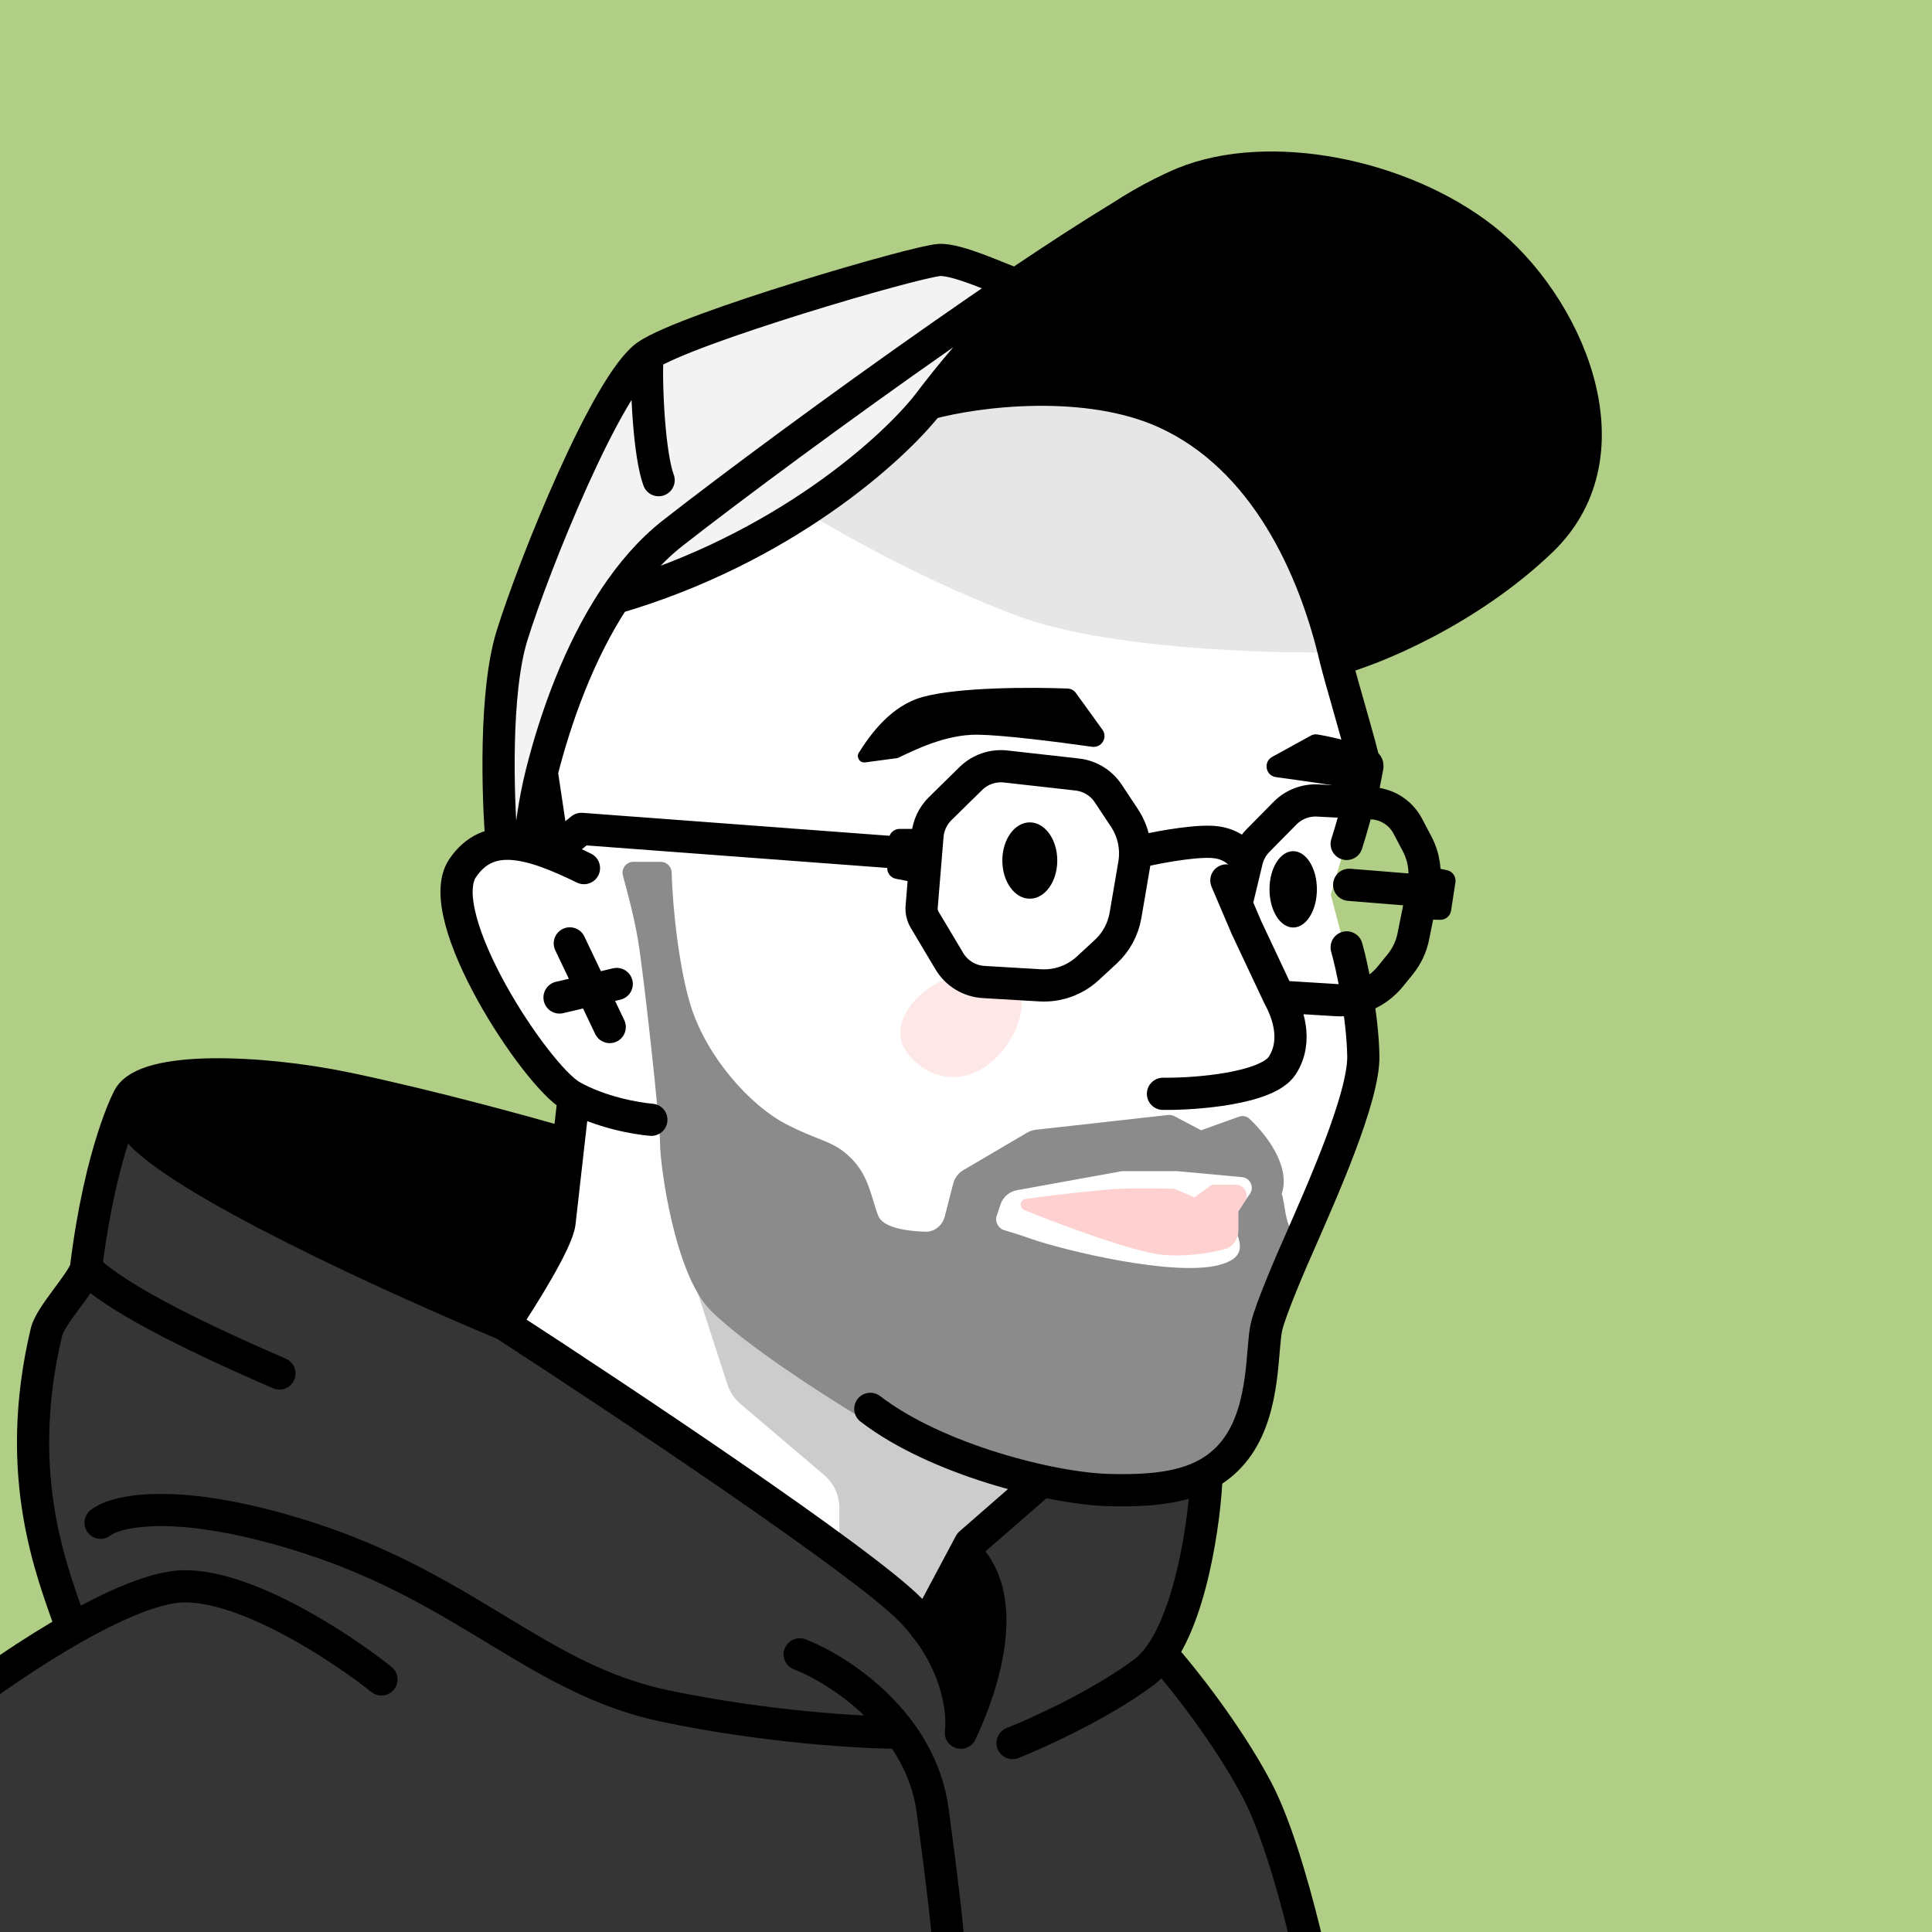
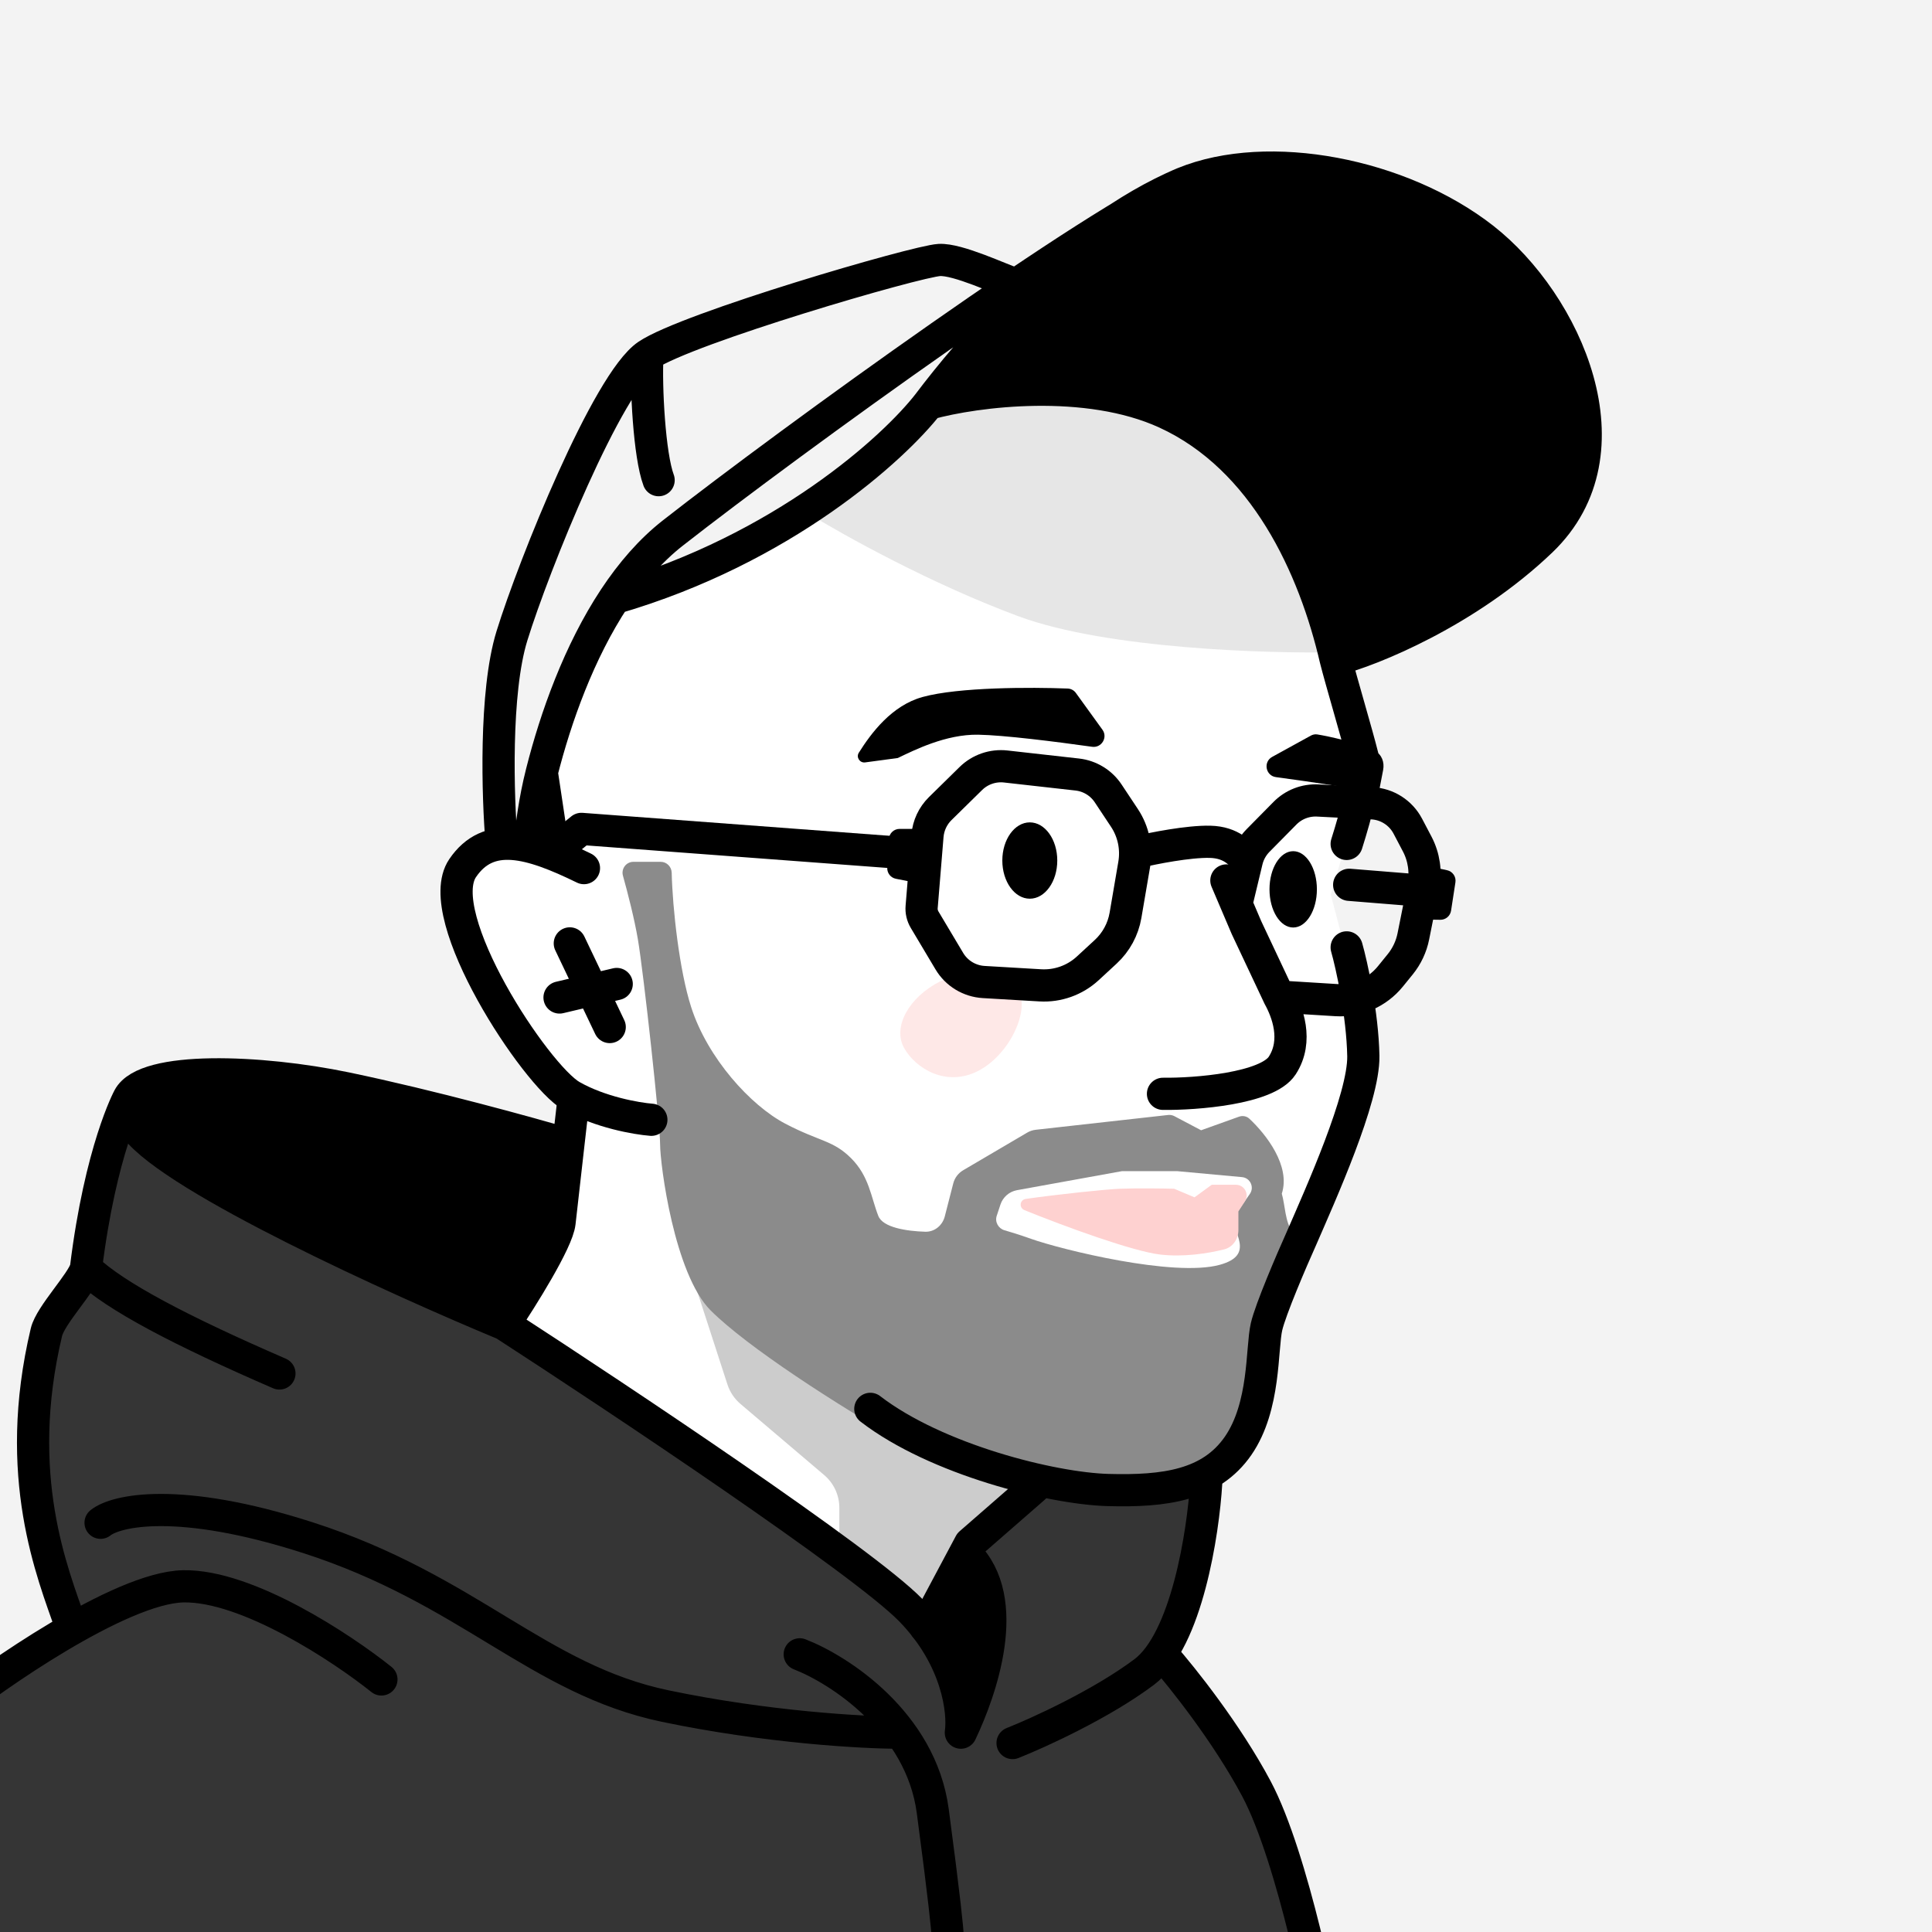
<svg xmlns="http://www.w3.org/2000/svg" width="90" height="90" viewBox="0 0 90 90" fill="none">
-   <g clip-path="url(#clip0_2868_1567)">
-     <rect width="90" height="90" transform="matrix(-1 0 0 1 90 0)" fill="#B0CE86" />
+   <g clip-path="url(#clip0_2864_402)">
+     <rect width="90" height="90" transform="matrix(-1 0 0 1 90 0)" fill="#F3F3F3" />
    <path d="M26.267 57L23.29 61.703C25.908 63.423 31.785 67.29 34.349 68.999C36.913 70.708 41.309 74.114 43.186 75.603L45.193 71.75L48.624 68.999C49.121 69.182 50.8 69.504 53.545 69.323C56.964 69.097 57.619 67.296 58.136 65.874L58.141 65.859C58.556 64.719 58.801 62.692 58.629 61.731C59.675 59.271 61.988 54.415 62.713 52.317C63.438 50.22 63.345 46.937 63.118 45.945L61.993 41.678L63.386 36.919V35.463C63.083 33.877 62.162 29.791 60.893 26.14C59.307 21.576 55.355 18.618 50.596 18.327C45.838 18.035 44.117 18.038 39.682 22.084C35.247 26.13 30.691 26.818 29.299 27.206C28.186 27.517 26.936 30.358 26.451 31.739L24.962 39.443C21.045 38.795 20.786 41.548 22.501 45.271C23.874 48.249 26.032 50.555 26.939 51.335L26.267 57Z" fill="white" />
    <path opacity="0.1" d="M47.469 28.717C43.379 27.206 39.243 24.901 37.687 23.938C39.376 23.938 42.466 20.38 43.8 18.602C49.358 17.157 54.249 18.49 57.695 21.825C60.451 24.492 61.956 28.642 62.363 30.383C59.103 30.457 51.559 30.228 47.469 28.717Z" fill="black" />
    <path opacity="0.2" d="M41.082 66.011C42.743 66.993 46.745 68.622 48.539 69.314L45.141 72.335L43.347 75.922L39.1 72.335V70.239C39.1 69.652 38.842 69.095 38.395 68.715L34.495 65.401C34.212 65.161 34.002 64.847 33.887 64.494L32.2 59.297C33.05 60.713 39.005 64.784 41.082 66.011Z" fill="black" />
    <path d="M58.739 84.263C60.16 86.728 61.069 92.005 61.346 94.336L-7.146 96.588L-7.857 84.263L3.282 75.732C1.978 71.703 1.741 66.608 1.86 63.883L2.222 61.987L4.004 59.681L5.652 51.915C8.022 49.071 10.866 50.256 13.828 50.493C16.198 50.682 23.189 52.547 26.389 53.455L25.797 57.366L23.545 61.987C27.148 63.408 37.923 71.743 42.86 75.732L45.112 72.296L48.193 69.215C51.132 70.067 54.552 69.57 55.895 69.215C55.8 72.248 54.591 76.088 53.999 77.628C54.986 78.813 57.317 81.799 58.739 84.263Z" fill="#353535" />
    <path d="M30.778 40.147H29.505C29.17 40.147 28.929 40.47 29.019 40.793C29.246 41.608 29.552 42.799 29.714 43.753C29.983 45.326 30.75 52.345 30.75 53.304C30.75 54.263 31.417 59.357 33.105 61.045C34.793 62.732 38.935 65.418 42.234 67.297C45.533 69.177 49.781 70.277 54.768 69.203C59.754 68.129 58.395 63.244 58.548 61.901C58.671 60.827 59.64 58.572 60.203 57.37C59.865 56.941 59.865 56.13 59.711 55.606C60.131 54.317 58.986 52.846 58.199 52.112C58.069 51.992 57.883 51.96 57.716 52.02L55.952 52.652L54.707 51.995C54.618 51.948 54.518 51.929 54.418 51.94L48.249 52.629C48.11 52.644 47.975 52.689 47.854 52.76L44.868 54.515C44.639 54.65 44.472 54.871 44.406 55.129L44.012 56.664C43.904 57.085 43.536 57.392 43.102 57.379C42.217 57.351 41.126 57.181 40.915 56.642C40.57 55.759 40.493 54.8 39.649 53.956C38.806 53.112 38.192 53.189 36.581 52.345C34.97 51.501 32.966 49.3 32.199 46.922C31.647 45.21 31.329 42.317 31.29 40.654C31.283 40.375 31.058 40.147 30.778 40.147Z" fill="#8B8B8B" />
    <path d="M52.264 54.557L47.376 55.443C47.016 55.508 46.72 55.765 46.605 56.112L46.43 56.641C46.337 56.924 46.508 57.229 46.794 57.311C47.092 57.396 47.507 57.524 48.022 57.707C49.419 58.204 54.681 59.509 56.823 58.919C58.537 58.447 57.349 57.372 57.473 56.7L58.224 55.617C58.442 55.303 58.24 54.87 57.859 54.835L54.841 54.557H52.264Z" fill="white" />
    <path d="M52.177 55.376C51.544 55.399 49.301 55.633 47.791 55.849C47.499 55.891 47.456 56.265 47.729 56.375C49.625 57.145 52.777 58.292 54.039 58.441C55.129 58.569 56.26 58.392 57.021 58.202C57.428 58.101 57.689 57.724 57.689 57.304V56.433L57.993 55.963C58.208 55.63 57.97 55.191 57.573 55.191H56.448L55.645 55.776L54.696 55.376C54.185 55.363 52.965 55.346 52.177 55.376Z" fill="#FED1D0" />
    <path opacity="0.5" d="M47.443 46.119C46.901 45.151 45.268 44.97 43.797 45.715C42.326 46.46 41.573 47.849 42.115 48.817C42.658 49.786 44.077 50.642 45.549 49.897C47.02 49.152 47.986 47.087 47.443 46.119Z" fill="#FED1D0" />
    <path d="M27.203 40.44C24.686 39.21 22.755 38.666 21.551 40.441C20.047 42.659 24.957 50.104 26.62 51.054C27.951 51.815 29.656 52.11 30.343 52.163" stroke="black" stroke-width="1.5" stroke-linecap="round" stroke-linejoin="round" />
    <path d="M23.867 30.247C22.998 33.19 23.254 37.548 23.49 39.359H24.577C25.218 36.322 26.926 29.738 28.632 27.698C30.523 27.346 35.231 25.869 38.932 22.785C41.012 20.974 45.262 16.799 45.626 14.584L47.147 13.53L44.18 12.023L29.844 16.622C28.214 19.938 24.736 27.305 23.867 30.247Z" fill="#F3F3F3" />
    <path d="M26.725 51.14C26.66 51.704 26.57 52.496 26.476 53.321M23.488 61.689C24.308 60.47 25.97 57.817 26.065 56.954C26.127 56.399 26.308 54.806 26.476 53.321M23.488 61.689C18.529 59.63 8.156 54.921 6.338 52.553C5.891 51.97 5.807 51.504 5.997 51.14M23.488 61.689C28.881 65.185 40.216 72.74 42.419 74.999C44.622 77.257 44.898 79.75 44.76 80.714C45.678 78.786 47.202 74.525 44.999 72.377M26.476 53.321C24.675 52.789 20.082 51.52 16.116 50.693C12.134 49.864 6.776 49.656 5.997 51.14M5.997 51.14C5.997 51.14 4.685 53.561 4.004 59.086M3.3 75.728C2.45 73.273 0.565 68.777 2.163 62.057C2.351 61.264 3.826 59.748 4.004 59.086M4.685 70.936C5.397 70.363 8.321 69.697 14.325 71.625C21.831 74.035 25.067 78.235 30.988 79.475C35.726 80.466 40.215 80.714 41.868 80.714M37.254 77.065C39.09 77.776 42.901 80.232 43.451 84.363C44.002 88.495 44.14 89.941 44.14 90.147M4.004 59.086C5.358 60.387 8.445 61.999 13.017 63.982M-1.994 79.475C-0.525 78.281 5.567 73.952 8.541 73.897C11.516 73.842 15.932 76.766 17.768 78.235" stroke="black" stroke-width="1.5" stroke-linecap="round" stroke-linejoin="round" />
    <path d="M25.844 39.62L27.085 38.613L43.088 39.811" stroke="black" stroke-width="1.5" stroke-linecap="round" stroke-linejoin="round" />
    <path d="M47.343 13.256C46.584 12.997 44.62 12.063 43.757 12.111C42.678 12.171 32.017 15.286 30.159 16.545M30.159 16.545C28.301 17.803 24.867 26.324 23.848 29.621C23.033 32.258 23.189 37.153 23.368 39.27M30.159 16.545C30.079 18.003 30.249 21.217 30.681 22.368" stroke="black" stroke-width="1.5" stroke-linecap="round" stroke-linejoin="round" />
    <path d="M26.544 43.947L28.403 47.843" stroke="black" stroke-width="1.5" stroke-linecap="round" stroke-linejoin="round" />
    <path d="M26.065 46.467L28.729 45.838" stroke="black" stroke-width="1.5" stroke-linecap="round" stroke-linejoin="round" />
    <path d="M42.934 42.247L43.206 38.932C43.246 38.454 43.456 38.006 43.798 37.669L45.225 36.267C45.655 35.845 46.252 35.639 46.85 35.706L50.18 36.08C50.768 36.145 51.297 36.468 51.624 36.961L52.379 38.099C52.802 38.736 52.965 39.51 52.836 40.264L52.43 42.64C52.318 43.292 51.994 43.889 51.508 44.338L50.671 45.111C50.072 45.663 49.274 45.949 48.46 45.901L45.824 45.746C45.162 45.707 44.562 45.343 44.223 44.773L43.071 42.841C42.965 42.662 42.916 42.454 42.934 42.247Z" stroke="black" stroke-width="1.5" stroke-linecap="round" stroke-linejoin="round" />
    <path d="M55.134 8.53C51.178 10.149 36.853 20.518 31.34 24.833C30.304 25.644 29.405 26.69 28.629 27.862M55.134 8.53C59.09 6.912 65.264 8.11 69.1 11.107C72.936 14.104 76.112 21.057 71.797 25.193C68.344 28.501 63.882 30.303 62.223 30.723M55.134 8.53C49.7 10.819 45.05 16.419 43.248 18.809M62.223 30.723C61.233 26.433 58.92 21.345 54.317 19.235C50.635 17.547 45.49 18.189 43.248 18.809M62.223 30.723C62.489 31.769 63.194 34.122 63.47 35.227C63.681 36.073 63.18 37.895 62.733 39.313M24.661 39.359C24.772 38.449 24.896 37.334 25.239 35.98M28.629 27.862C26.976 30.358 25.886 33.422 25.239 35.98M28.629 27.862C36.488 25.573 41.65 20.873 43.248 18.809M62.85 41.217L66.265 41.493M62.733 44.133C62.963 44.939 63.471 47.233 63.509 49.189C63.547 51.146 61.506 55.662 60.624 57.695C60.161 58.725 59.19 60.989 59 61.802C58.764 62.818 58.95 65.512 57.674 67.355C56.398 69.198 54.248 69.482 51.625 69.411C49.002 69.34 43.614 67.993 40.543 65.63M59.579 46.425L58.064 43.208L57.596 42.111M59.579 46.425L62.253 46.59C63.22 46.65 64.156 46.24 64.767 45.488L65.226 44.923C65.533 44.545 65.744 44.097 65.839 43.62L66.265 41.493M59.579 46.425C59.961 47.116 60.491 48.469 59.73 49.639C59.032 50.713 55.696 50.974 54.176 50.954M66.265 41.493L66.303 41.299C66.438 40.623 66.337 39.922 66.016 39.313L65.581 38.486C65.252 37.861 64.618 37.456 63.914 37.42L61.386 37.29C60.816 37.261 60.261 37.476 59.86 37.882L58.602 39.157C58.346 39.417 58.165 39.741 58.08 40.096L57.596 42.111M57.596 42.111L57.129 41.015M25.239 35.98L25.79 39.652" stroke="black" stroke-width="1.5" stroke-linecap="round" stroke-linejoin="round" />
    <path d="M53.036 39.681C53.728 39.516 55.362 39.191 56.368 39.214C57.374 39.237 57.82 39.784 58.044 40.087" stroke="black" stroke-width="1.5" stroke-linecap="round" stroke-linejoin="round" />
    <path d="M48.16 69.312L45.192 71.9L43.113 75.801" stroke="black" stroke-width="1.5" stroke-linecap="round" stroke-linejoin="round" />
    <path d="M56.189 69.078C56.051 71.396 55.28 76.403 53.297 77.891C51.314 79.379 48.385 80.715 47.169 81.197" stroke="black" stroke-width="1.5" stroke-linecap="round" stroke-linejoin="round" />
    <path d="M54.193 77.133C55.065 78.12 57.154 80.741 58.531 83.33C60.252 86.566 61.698 94.071 61.698 94.484" stroke="black" stroke-width="1.5" stroke-linecap="round" stroke-linejoin="round" />
    <path d="M41.906 38.613H43.17V41.219L41.735 40.937C41.49 40.889 41.318 40.668 41.332 40.419L41.407 39.085C41.422 38.82 41.641 38.613 41.906 38.613Z" fill="black" />
    <path d="M67.409 40.538L66.172 40.276L65.631 42.825L67.094 42.847C67.344 42.851 67.558 42.67 67.596 42.423L67.799 41.103C67.84 40.841 67.668 40.593 67.409 40.538Z" fill="black" />
    <path d="M50.119 32.281L51.356 33.993C51.616 34.353 51.314 34.85 50.875 34.788C49.163 34.547 46.761 34.245 45.568 34.225C44.06 34.199 42.58 34.949 41.823 35.311L40.301 35.516C40.052 35.549 39.873 35.278 40.007 35.065C40.58 34.155 41.534 32.866 42.979 32.468C44.66 32.005 48.041 32.009 49.738 32.075C49.891 32.081 50.03 32.157 50.119 32.281Z" fill="black" />
    <path d="M61.066 34.267L59.261 35.26C58.837 35.494 58.957 36.136 59.437 36.201C61.067 36.423 63.517 36.775 64.219 36.972L64.432 35.868C64.501 35.509 64.368 35.137 64.039 34.98C63.199 34.578 61.899 34.3 61.366 34.213C61.263 34.196 61.158 34.217 61.066 34.267Z" fill="black" />
    <ellipse cx="47.972" cy="40.087" rx="1.28" ry="1.778" fill="black" />
    <ellipse cx="60.242" cy="41.429" rx="1.104" ry="1.778" fill="black" />
    <path d="M45.929 76.936C46.505 74.583 45.488 72.875 44.908 72.314L43.168 75.615C44.752 77.247 44.988 79.456 44.908 80.356C45.008 80.196 45.353 79.288 45.929 76.936Z" fill="black" />
    <path d="M26.122 57.309L23.421 61.811C20.56 60.45 14.286 57.452 12.077 56.348C9.316 54.968 5.535 52.508 6.075 51.247C6.616 49.987 10.156 49.866 14.358 50.286C17.719 50.622 23.601 52.307 26.122 53.108V57.309Z" fill="black" />
    <path d="M57.042 20.531C59.348 22.536 61.681 28.221 62.558 30.812L67.072 28.681C69.287 27.845 73.666 24.669 73.466 18.651C73.215 11.128 66.57 9.374 61.054 8.245C55.538 7.117 54.66 8.746 49.645 12.006C45.633 14.613 44.129 17.522 43.878 18.651C48.391 17.899 54.158 18.024 57.042 20.531Z" fill="black" />
  </g>
  <defs>
-     <clipPath id="clip0_2868_1567">
+     <clipPath id="clip0_2864_402">
      <rect width="90" height="90" fill="white" transform="matrix(-1 0 0 1 90 0)" />
    </clipPath>
  </defs>
</svg>
